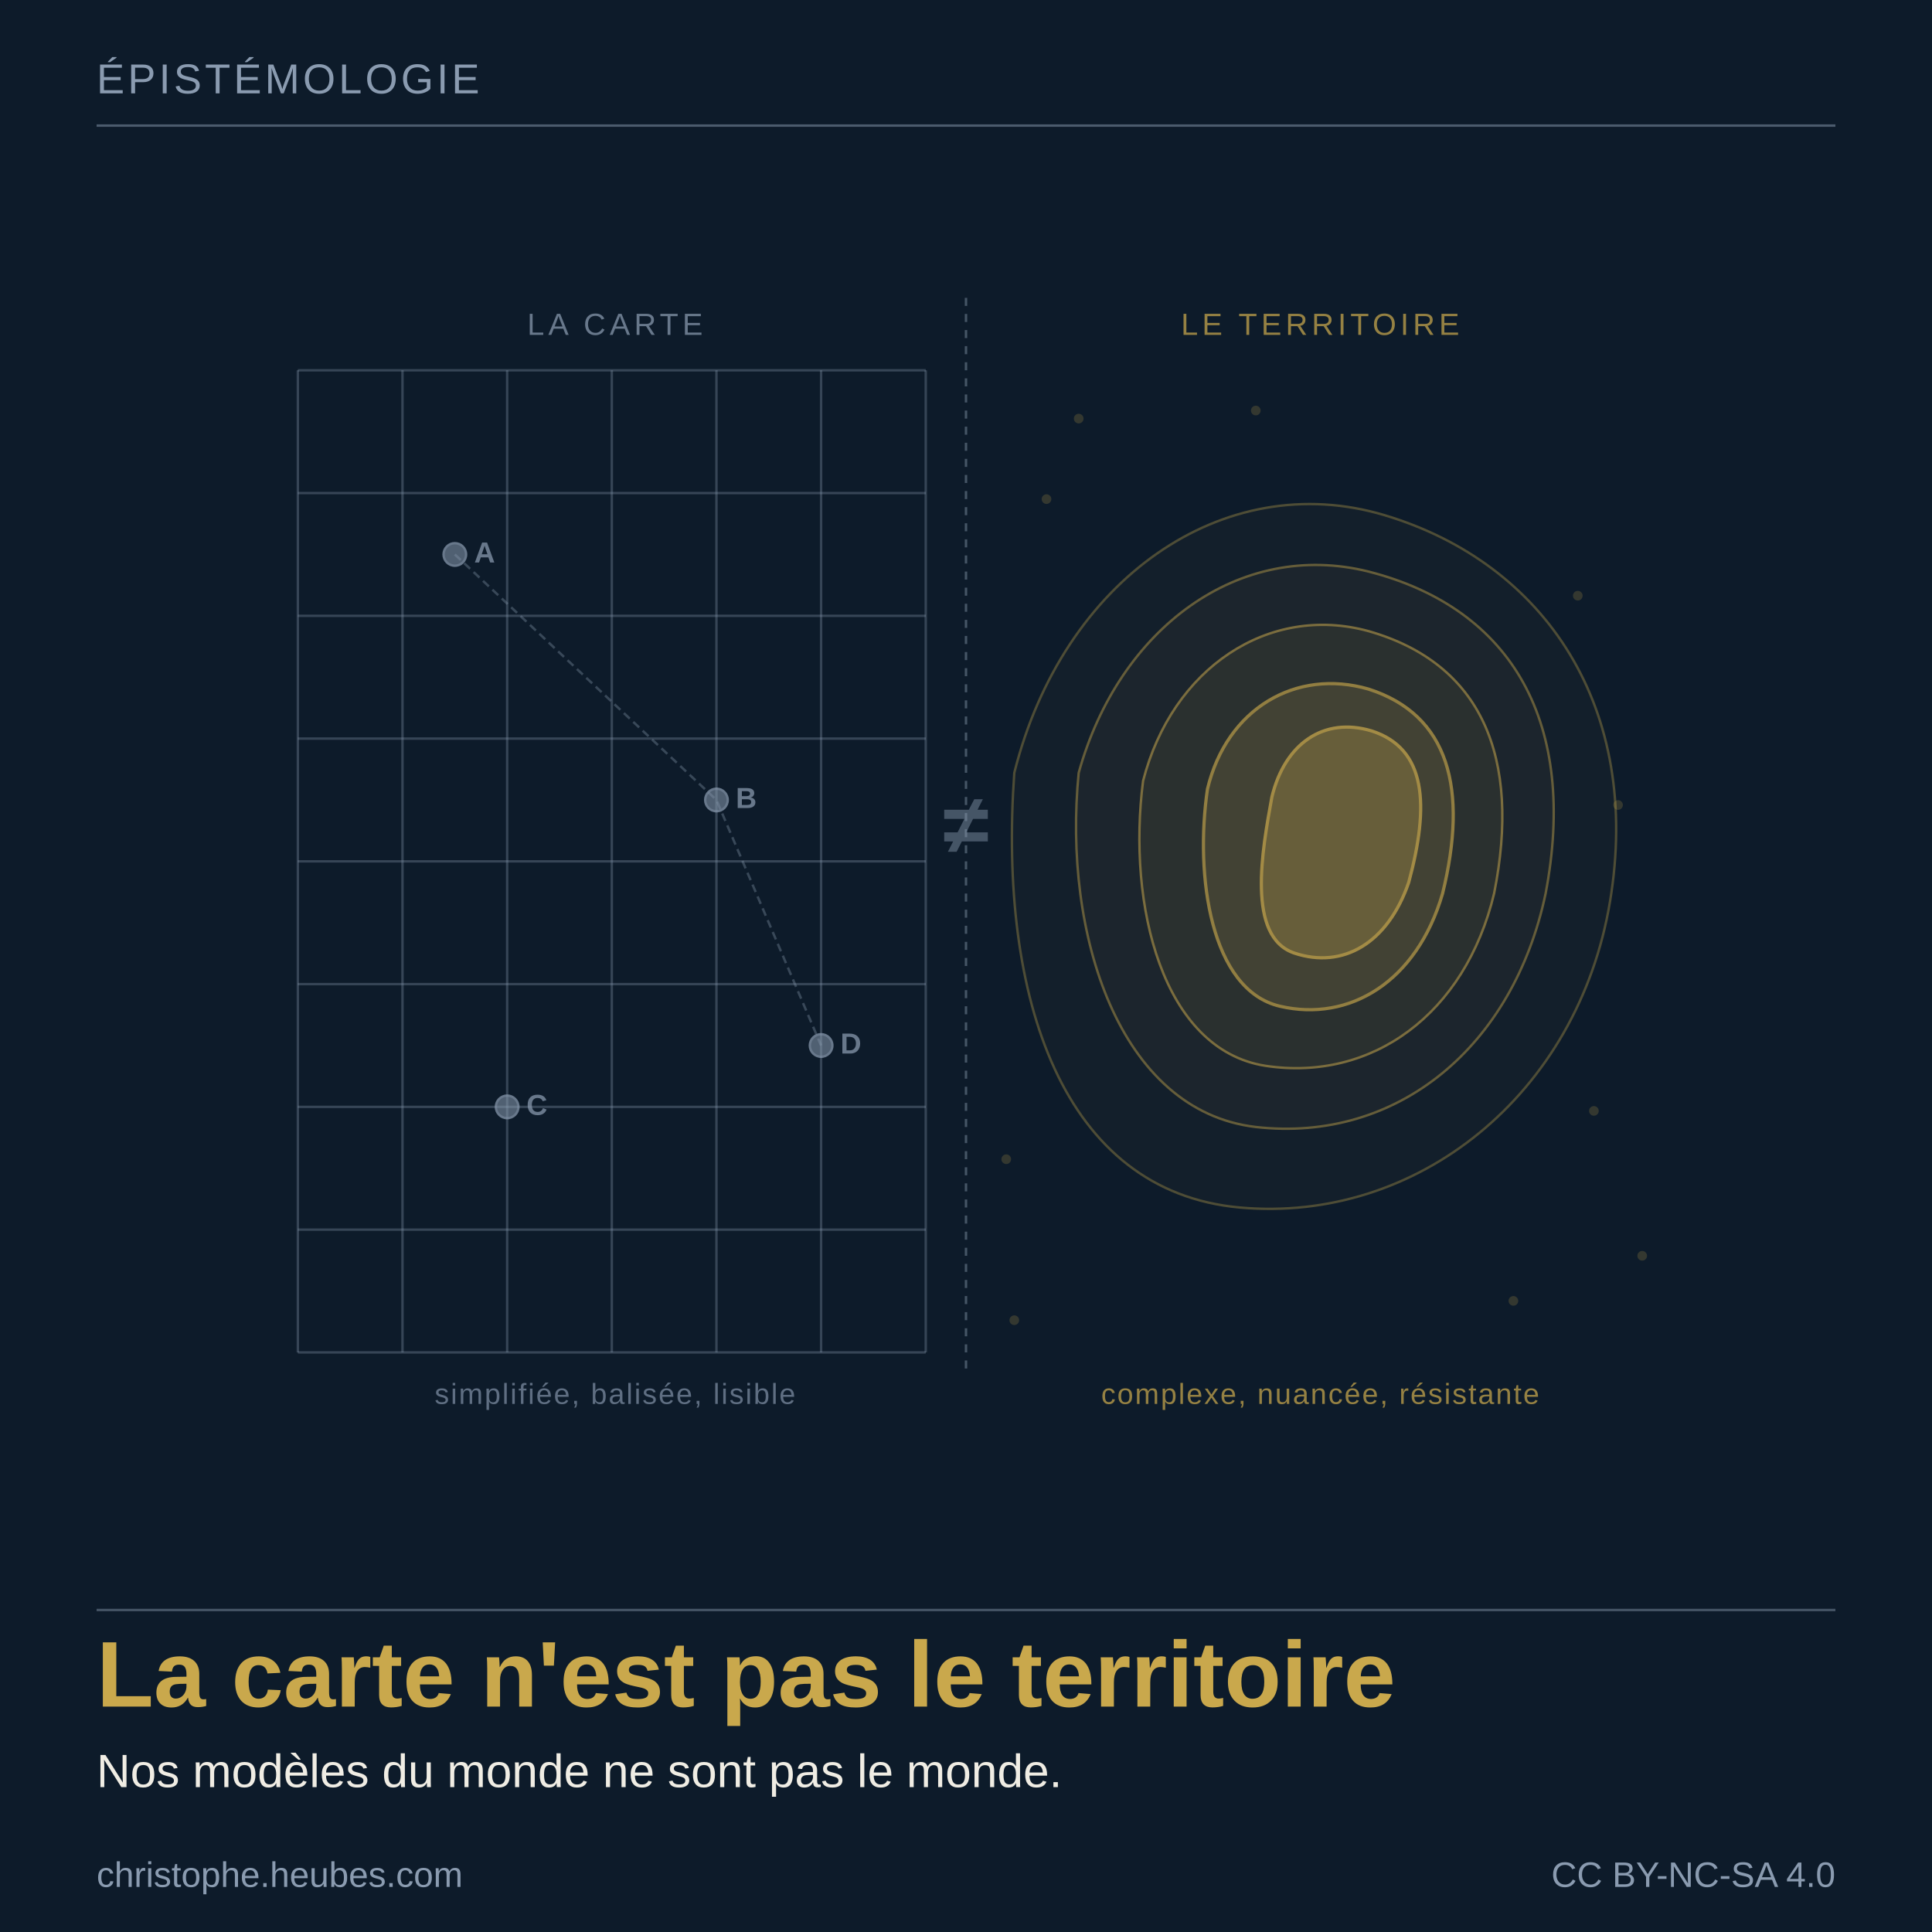
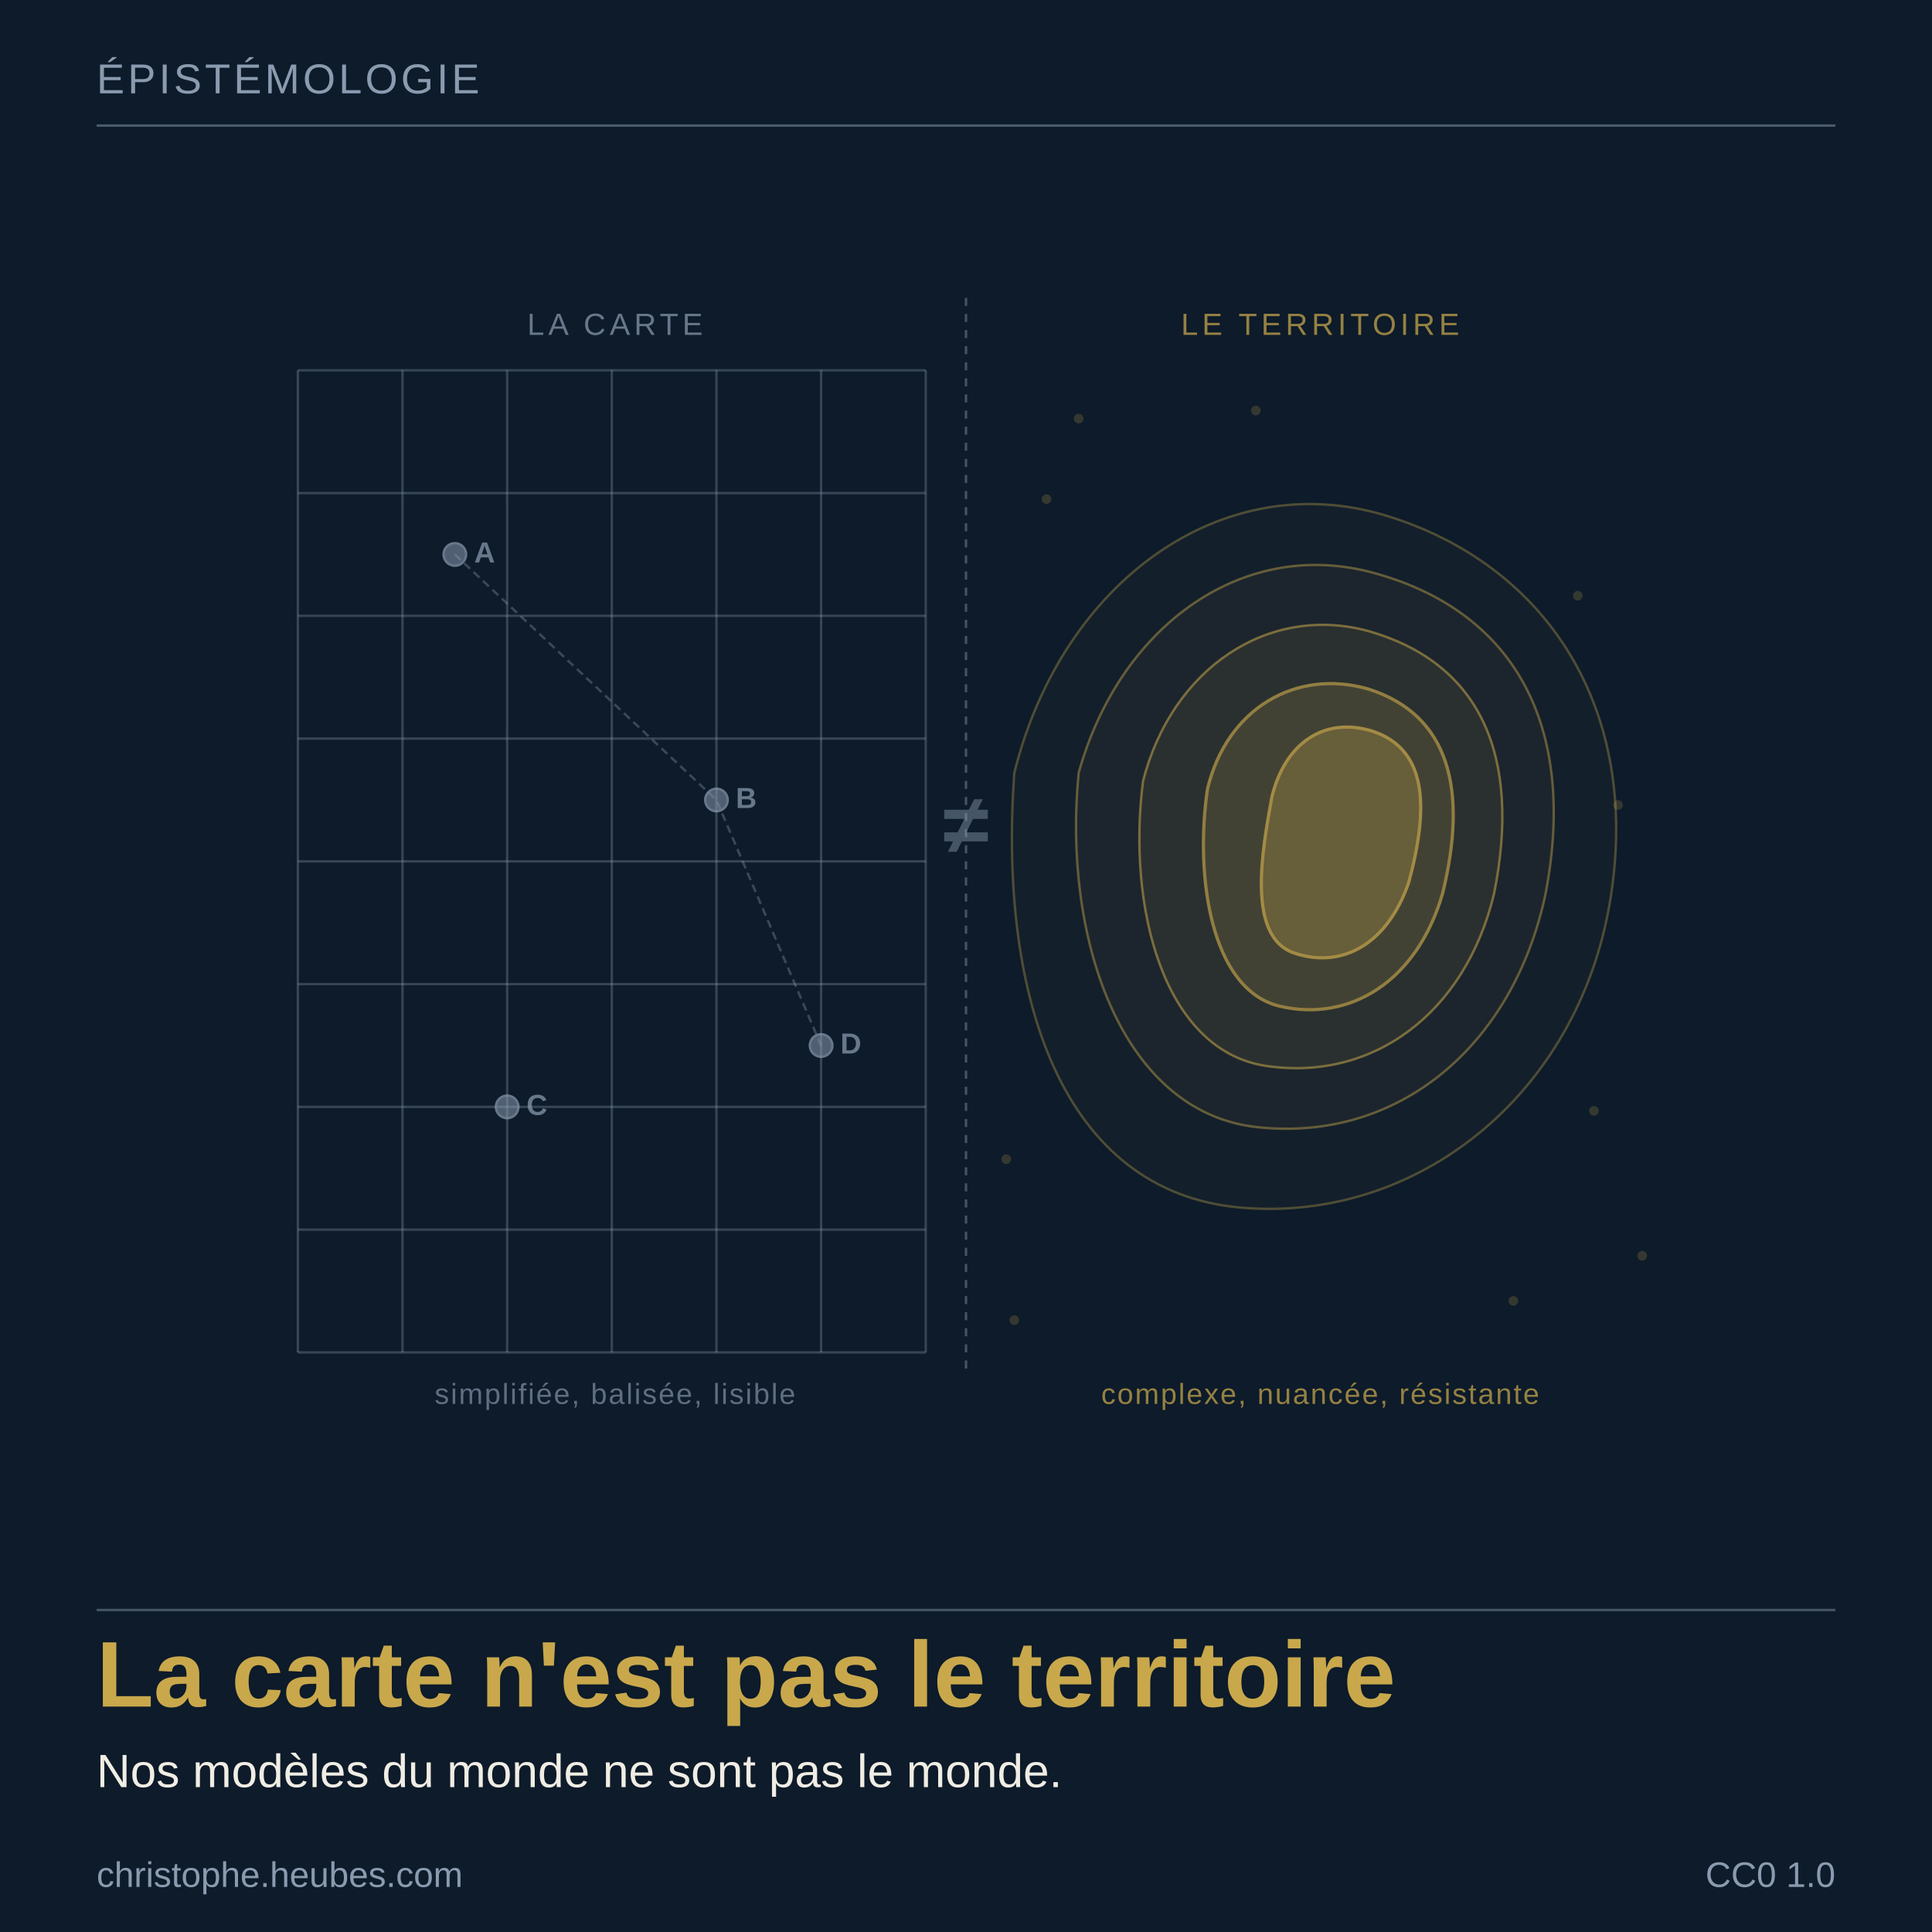
<svg xmlns="http://www.w3.org/2000/svg" viewBox="0 0 1200 1200" width="1200" height="1200">
  <rect width="1200" height="1200" fill="#0D1B2A" />
  <text x="60" y="58" font-family="'Ubuntu', 'Helvetica Neue', Arial, sans-serif" font-weight="500" font-size="26" fill="#8A9BB0" letter-spacing="2">ÉPISTÉMOLOGIE</text>
  <line x1="60" y1="78" x2="1140" y2="78" stroke="#8A9BB0" stroke-width="1.5" opacity="0.5" />
  <g transform="translate(0,0)">
    <line x1="600" y1="185" x2="600" y2="855" stroke="#8A9BB0" stroke-width="1.5" opacity="0.45" stroke-dasharray="5 5" />
    <text x="600" y="530" text-anchor="middle" font-family="'Ubuntu', 'Helvetica Neue', Arial, sans-serif" font-weight="700" font-size="52" fill="#8A9BB0" opacity="0.45">≠</text>
    <text x="382" y="208" text-anchor="middle" font-family="'Ubuntu', 'Helvetica Neue', Arial, sans-serif" font-weight="500" font-size="19" letter-spacing="2.5" fill="#8A9BB0" opacity="0.72">LA CARTE</text>
    <text x="820" y="208" text-anchor="middle" font-family="'Ubuntu', 'Helvetica Neue', Arial, sans-serif" font-weight="500" font-size="19" letter-spacing="2.5" fill="#C9A84C" opacity="0.72">LE TERRITOIRE</text>
    <line x1="185" y1="230" x2="185" y2="840" stroke="#8A9BB0" stroke-width="1.5" opacity="0.33" />
    <line x1="250" y1="230" x2="250" y2="840" stroke="#8A9BB0" stroke-width="1.5" opacity="0.33" />
    <line x1="315" y1="230" x2="315" y2="840" stroke="#8A9BB0" stroke-width="1.5" opacity="0.33" />
    <line x1="380" y1="230" x2="380" y2="840" stroke="#8A9BB0" stroke-width="1.5" opacity="0.33" />
    <line x1="445" y1="230" x2="445" y2="840" stroke="#8A9BB0" stroke-width="1.5" opacity="0.33" />
    <line x1="510" y1="230" x2="510" y2="840" stroke="#8A9BB0" stroke-width="1.5" opacity="0.33" />
    <line x1="575" y1="230" x2="575" y2="840" stroke="#8A9BB0" stroke-width="1.5" opacity="0.33" />
    <line x1="185" y1="230" x2="575" y2="230" stroke="#8A9BB0" stroke-width="1.5" opacity="0.33" />
    <line x1="185" y1="306.25" x2="575" y2="306.25" stroke="#8A9BB0" stroke-width="1.5" opacity="0.33" />
    <line x1="185" y1="382.5" x2="575" y2="382.5" stroke="#8A9BB0" stroke-width="1.5" opacity="0.33" />
    <line x1="185" y1="458.75" x2="575" y2="458.75" stroke="#8A9BB0" stroke-width="1.5" opacity="0.33" />
    <line x1="185" y1="535" x2="575" y2="535" stroke="#8A9BB0" stroke-width="1.5" opacity="0.33" />
    <line x1="185" y1="611.25" x2="575" y2="611.25" stroke="#8A9BB0" stroke-width="1.5" opacity="0.33" />
    <line x1="185" y1="687.5" x2="575" y2="687.5" stroke="#8A9BB0" stroke-width="1.5" opacity="0.33" />
    <line x1="185" y1="763.75" x2="575" y2="763.75" stroke="#8A9BB0" stroke-width="1.5" opacity="0.33" />
    <line x1="185" y1="840" x2="575" y2="840" stroke="#8A9BB0" stroke-width="1.5" opacity="0.33" />
    <circle cx="282.5" cy="344.375" r="7" fill="#8A9BB0" fill-opacity="0.75" stroke="#8A9BB0" stroke-width="1.5" opacity="0.72" />
    <text x="294.5" y="349.375" text-anchor="start" font-family="'Ubuntu', 'Helvetica Neue', Arial, sans-serif" font-weight="700" font-size="18" fill="#8A9BB0" opacity="0.72">A</text>
    <circle cx="445" cy="496.875" r="7" fill="#8A9BB0" fill-opacity="0.75" stroke="#8A9BB0" stroke-width="1.5" opacity="0.72" />
    <text x="457" y="501.875" text-anchor="start" font-family="'Ubuntu', 'Helvetica Neue', Arial, sans-serif" font-weight="700" font-size="18" fill="#8A9BB0" opacity="0.72">B</text>
    <circle cx="315" cy="687.5" r="7" fill="#8A9BB0" fill-opacity="0.75" stroke="#8A9BB0" stroke-width="1.5" opacity="0.72" />
    <text x="327" y="692.5" text-anchor="start" font-family="'Ubuntu', 'Helvetica Neue', Arial, sans-serif" font-weight="700" font-size="18" fill="#8A9BB0" opacity="0.72">C</text>
    <circle cx="510" cy="649.375" r="7" fill="#8A9BB0" fill-opacity="0.75" stroke="#8A9BB0" stroke-width="1.5" opacity="0.72" />
    <text x="522" y="654.375" text-anchor="start" font-family="'Ubuntu', 'Helvetica Neue', Arial, sans-serif" font-weight="700" font-size="18" fill="#8A9BB0" opacity="0.72">D</text>
    <polyline points="282.5,344.375 445,496.875 510,649.375" fill="none" stroke="#8A9BB0" stroke-width="1.5" opacity="0.35" stroke-dasharray="5 3" />
    <path d="M 630,480 C 660,360 760,290 860,320 C 960,350 1020,440 1000,560 C 980,680 880,760 770,750 C 660,740 620,620 630,480 Z" fill="#C9A84C" fill-opacity="0.09" stroke="#C9A84C" stroke-width="1.5" opacity="0.35" />
    <path d="M 670,480 C 695,390 770,335 850,355 C 940,378 980,450 960,555 C 940,650 868,710 780,700 C 695,690 660,580 670,480 Z" fill="#C9A84C" fill-opacity="0.11" stroke="#C9A84C" stroke-width="1.5" opacity="0.45" />
    <path d="M 710,485 C 728,415 788,375 850,392 C 920,412 945,470 928,555 C 910,630 852,672 786,662 C 722,652 700,562 710,485 Z" fill="#C9A84C" fill-opacity="0.15" stroke="#C9A84C" stroke-width="1.5" opacity="0.55" />
    <path d="M 750,490 C 762,440 805,415 850,428 C 900,444 912,490 896,555 C 880,610 838,635 795,625 C 752,615 742,544 750,490 Z" fill="#C9A84C" fill-opacity="0.24" stroke="#C9A84C" stroke-width="2" opacity="0.65" />
    <path d="M 790,495 C 798,462 822,445 852,454 C 886,465 888,500 875,548 C 862,586 834,602 804,592 C 774,582 784,528 790,495 Z" fill="#C9A84C" fill-opacity="0.38" stroke="#C9A84C" stroke-width="2" opacity="0.72" />
    <circle cx="650" cy="310" r="3" fill="#C9A84C" fill-opacity="0.38" opacity="0.55" />
    <circle cx="980" cy="370" r="3" fill="#C9A84C" fill-opacity="0.38" opacity="0.55" />
    <circle cx="625" cy="720" r="3" fill="#C9A84C" fill-opacity="0.38" opacity="0.55" />
    <circle cx="990" cy="690" r="3" fill="#C9A84C" fill-opacity="0.38" opacity="0.55" />
    <circle cx="670" cy="260" r="3" fill="#C9A84C" fill-opacity="0.38" opacity="0.55" />
    <circle cx="1005" cy="500" r="3" fill="#C9A84C" fill-opacity="0.38" opacity="0.55" />
    <circle cx="630" cy="820" r="3" fill="#C9A84C" fill-opacity="0.38" opacity="0.55" />
    <circle cx="1020" cy="780" r="3" fill="#C9A84C" fill-opacity="0.38" opacity="0.55" />
    <circle cx="780" cy="255" r="3" fill="#C9A84C" fill-opacity="0.38" opacity="0.55" />
    <circle cx="940" cy="808" r="3" fill="#C9A84C" fill-opacity="0.38" opacity="0.55" />
    <text x="382" y="872" text-anchor="middle" font-family="'Ubuntu', 'Helvetica Neue', Arial, sans-serif" font-weight="400" font-size="18" letter-spacing="1" fill="#8A9BB0" opacity="0.65">simplifiée, balisée, lisible</text>
    <text x="820" y="872" text-anchor="middle" font-family="'Ubuntu', 'Helvetica Neue', Arial, sans-serif" font-weight="400" font-size="18" letter-spacing="1" fill="#C9A84C" opacity="0.72">complexe, nuancée, résistante</text>
  </g>
  <line x1="60" y1="1000" x2="1140" y2="1000" stroke="#8A9BB0" stroke-width="1.5" opacity="0.45" />
  <text x="60" y="1060" font-family="'Ubuntu', 'Helvetica Neue', Arial, sans-serif" font-weight="700" font-size="58" fill="#C9A84C">La carte n'est pas le territoire</text>
  <text x="60" y="1110" font-family="'Ubuntu', 'Helvetica Neue', Arial, sans-serif" font-weight="400" font-size="29" fill="#F0EDE4">Nos modèles du monde ne sont pas le monde.</text>
  <text x="60" y="1172" font-family="'Ubuntu', 'Helvetica Neue', Arial, sans-serif" font-weight="400" font-size="22" fill="#8A9BB0">christophe.heubes.com</text>
-   <text x="1140" y="1172" text-anchor="end" font-family="'Ubuntu', 'Helvetica Neue', Arial, sans-serif" font-weight="400" font-size="22" fill="#8A9BB0">CC BY-NC-SA 4.0</text>
+   <text x="1140" y="1172" text-anchor="end" font-family="'Ubuntu', 'Helvetica Neue', Arial, sans-serif" font-weight="400" font-size="22" fill="#8A9BB0">CC0 1.0</text>
</svg>
